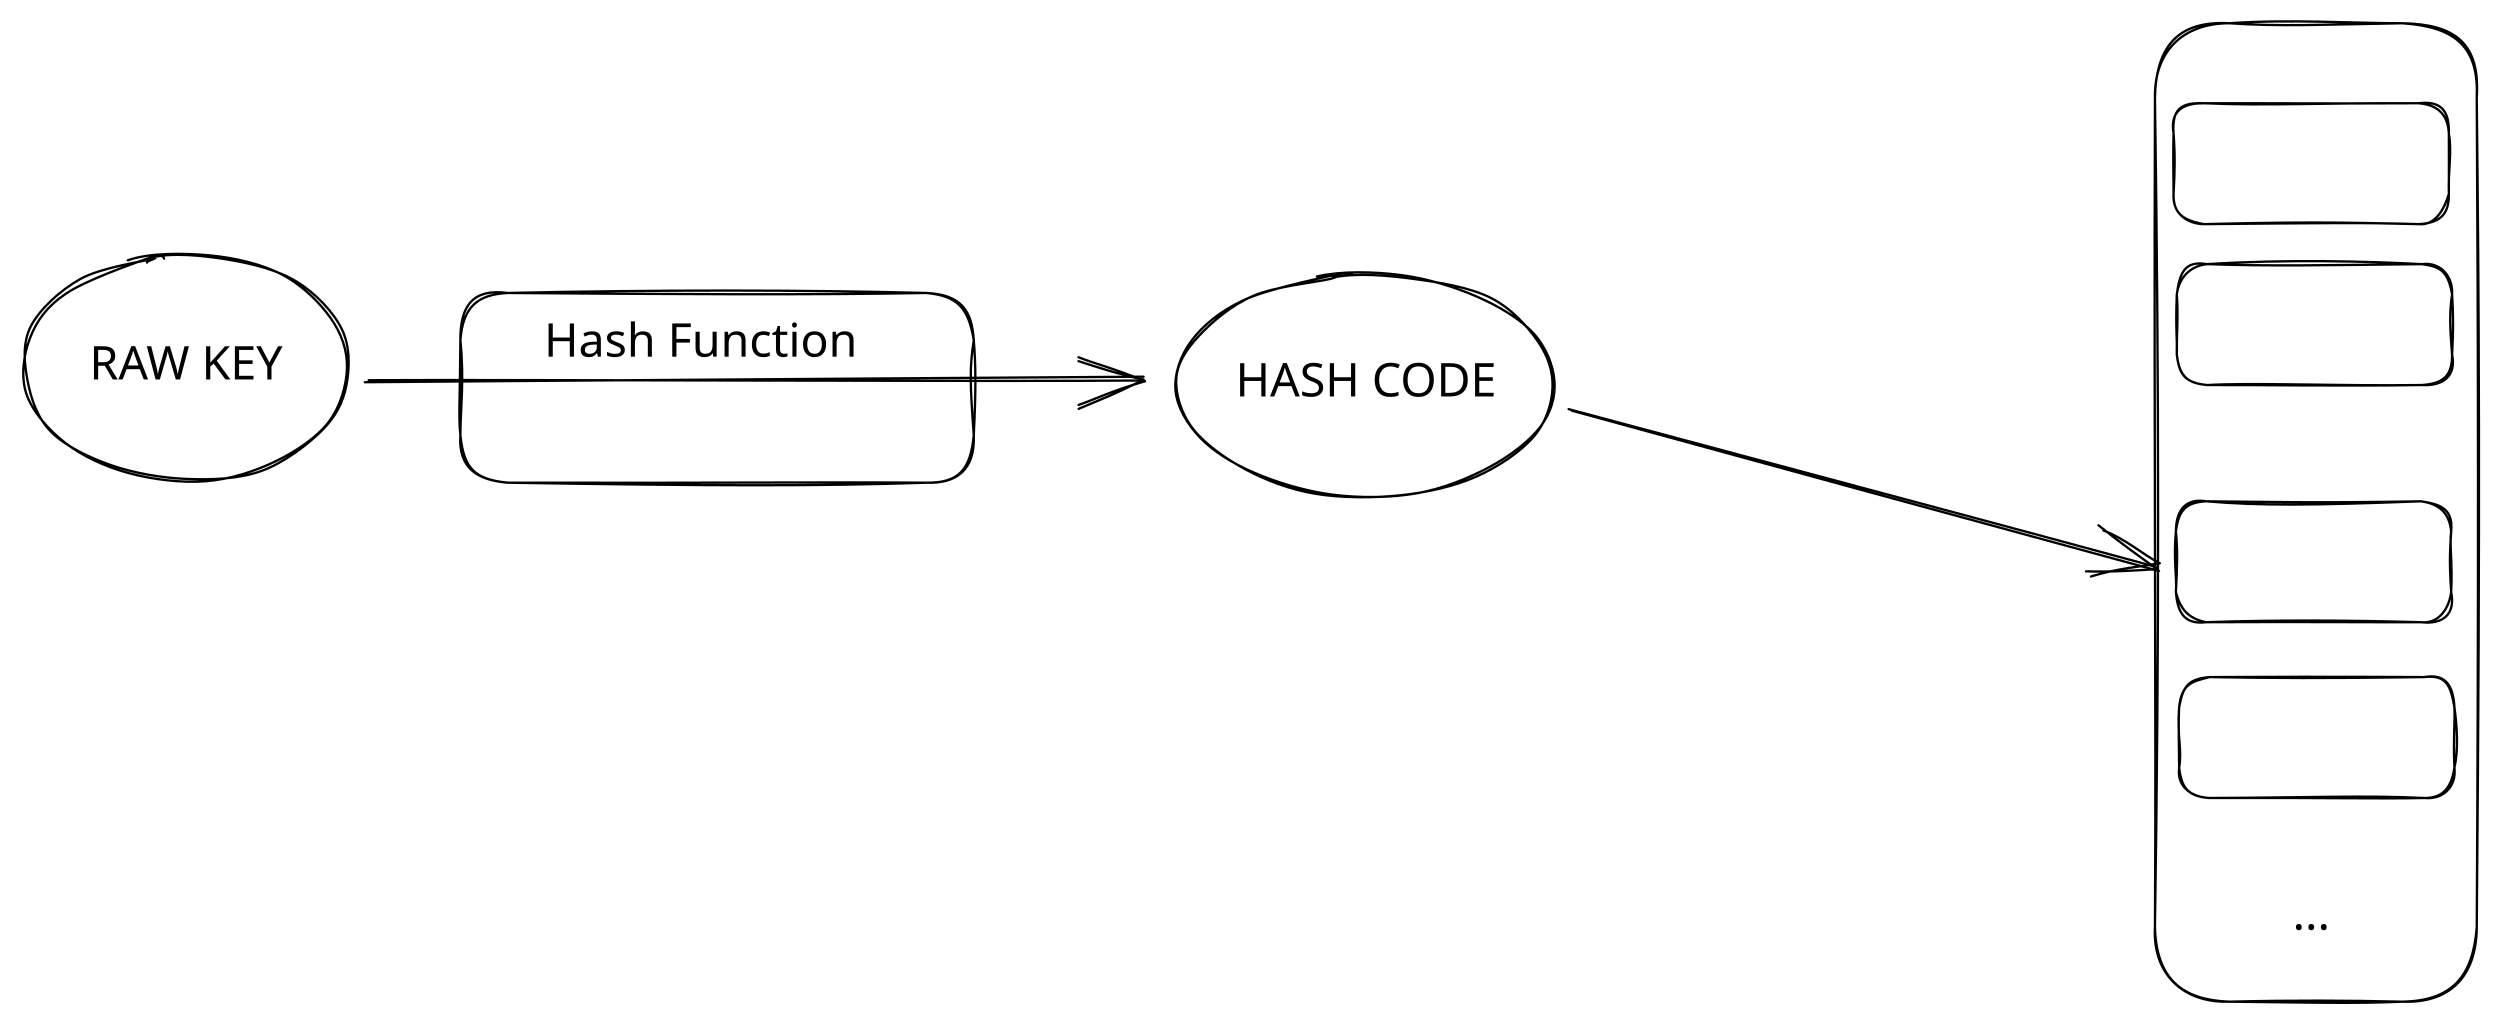
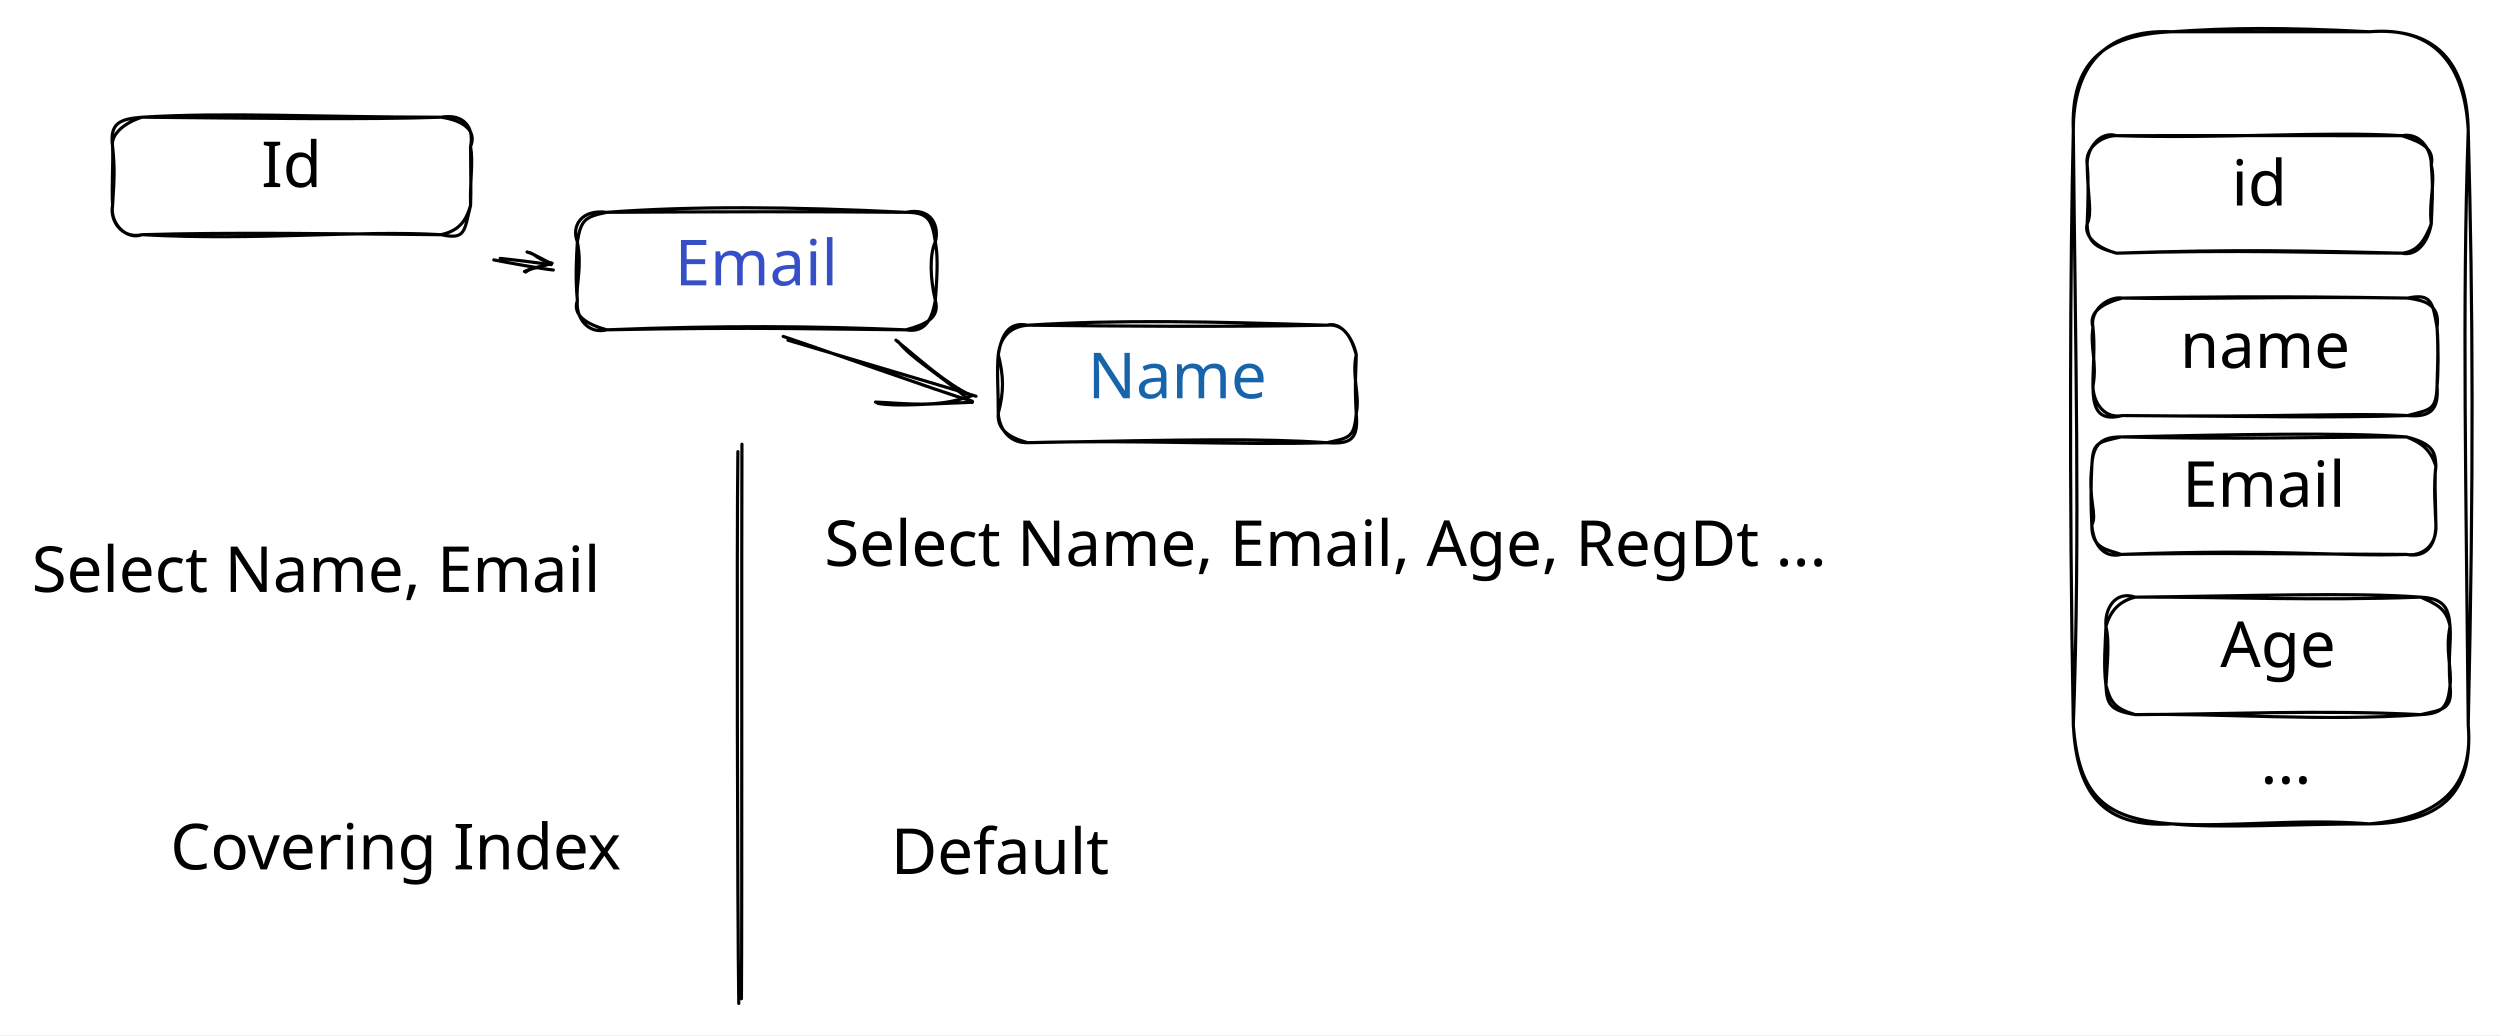
- <svg xmlns="http://www.w3.org/2000/svg" version="1.1" viewBox="0 0 1075.2 440.8" width="1075.2" height="440.8">
+ <svg xmlns="http://www.w3.org/2000/svg" version="1.1" viewBox="0 0 787.273 325.983" width="787.273" height="325.983">
  
-   eyJ2ZXJzaW9uIjoiMSIsImVuY29kaW5nIjoiYnN0cmluZyIsImNvbXByZXNzZWQiOnRydWUsImVuY29kZWQiOiJ4nNVaWXeiSFx1MDAxNH7Pr/A4r1x1MDAxZKb2Zd7SRmOWzqI56WVOnzlEUIlcYlx1MDAwNDBLz+n/Plx1MDAxN5JcdTAwMTZQoTXGjDEnLlBU3br1fbe+e+HfnVqtXHUwMDFlP1x1MDAwNnb9r1rdfuiZrmOF5n39Q3L8zlx1MDAwZSPH9+BcdTAwMTRJf0f+JOylLYdxXHUwMDFjRH/9+adcdTAwMTlcdTAwMDTGwImvfX9k9Pzx02W2a49tL46g4d/wu1b7N33PXHUwMDBm5LpOXHUwMDEw2Wnz9EQ2XHUwMDEyJnT26KnvpaNKJjWSMtfAifZhsNi24GzfdCM7O5NcdTAwMWOq872Ho2+TM6s13HfOvnx0XHUwMDFmXHUwMDFl+p+CbNS+47rd+NF9mpLZXHUwMDFiTsKcTVFcdTAwMWP6I/uzY8XDxK6Z49PrXCJcdTAwMWZcXJZdXHUwMDE1+pPB0LOjqHCNXHUwMDFmmD0nfkyOITQ9anqDtI/syFx1MDAwM/yiXHUwMDEyXHUwMDFiWGutsFCacZr1klxcTyQ1XHUwMDA0gpfAiHLMxYxdXHLf9cPErj9Q+sosuzZ7o1x1MDAwMZjnWdM2cWh6UWCGsFpZu/tfM2aZXUPbXHUwMDE5XGZjOKhVNp6d+lx1MDAxZHMmpNYsMzNcdTAwMTkkOLTS9f+ed4xnPTvmXHUwMDE3IDJIkOcjPzNzk/bNWSjl4VSAVGw/ZHPIQWCgbs/45UGXXHUwMDA256LTtTp7dtQ5rU/b/fywuNuni9t715/su1x1MDAxYn16XHUwMDExjmIx6bRah22zOMqv8c0w9O9z/T5/y+Y/XHQs81x0qVx1MDAxOPwlKMVcdTAwMDRJnC2f63gjOOlNXFw3O+b3Rlx1MDAxObh3clx1MDAwNs9RqjD/PJ9cdTAwMTAv41x1MDAxM5fwpyjmS/NpsTO3nU9aVPCJXCL9RnzSXHUwMDBi6ETELJ1cYsJYIS6RXFyBT1x1MDAwNdDMXHUwMDExp1x1MDAxYYNU8lx1MDAxNTCYrbXvxV3nR8pdVDjaMseO+1hYrlx1MDAxNJzgn87e59px82veh5FccoMmvWBVaL7nOoNcdTAwMDS/9Vx1MDAxZUzDXHUwMDBlXHUwMDBi0I5cdTAwMWTYp6ZccsaOZbk5nPXAXHUwMDA2XHUwMDEz+lxmXHUwMDBml9lcdTAwMDP80Fx1MDAxOTie6V7OmFhJtieyL9y9VFx1MDAxOdsoXHUwMDE2TFx1MDAwMuP00myrjj5byjaOtYGJ4Fhiriljqsg2olxmRqmCXYxpTiXbXHUwMDE42yglhlx1MDAxNIpyQlx1MDAxNFx1MDAxMyq3Llx1MDAxOflcZoI0J4xgKrDglPBZMjJNOFwiTOhcdTAwMTW4+KK9rYqiioqc9StQNIrNMP7oeJbjXHKKhj0rtGVcYpLM2VxmoJ0yKFx1MDAxOIM0YlhcdEo0y7Xo+71JMlx1MDAwZpQuPUVKgEulVkzOTd32rN+bdOByq1x1MDAxMZ5cXPa7p/1wqM3DXHUwMDFi+/PevEmYXHUwMDFiTFwiRlx1MDAxONawirBSeKFNYHPyXHUwMDA37Vx1MDAxMOxcdTAwMDBcbs2vh2tGccNcdTAwMWaPnVx1MDAxOFxcf+47Xjzr4tSXe1x07Ye2ac2ehUnlz83GhyDpsahhsm+1jEDpj+n371x1MDAxZlx1MDAxNrYuXHUwMDA1dvLancd01t9O/rMstIV2L35i9oLwJkq1hKBIUlx1MDAwMmYtXHUwMDFk3WI+cJs4PFx1MDAxMVx1MDAxN8o6I65ofzlcbq+3PrpxXHJcdTAwMGVGXGJcdTAwMTNcdTAwMTBvXGK2z6I218igoDQ0VVowxTZcdTAwMTfdYHhDJppGSk20ULk9fFx1MDAxYd5cdTAwMTQuXG6bzNbn6Fx1MDAwNtmUoFxmXHUwMDA00FrRja5cdTAwMTXdkFx1MDAwMiSvXHUwMDEy3V4mgktxm3CEK4lWXHUwMDAwru88Xlx1MDAxZbSHg6ZcdTAwMTVcdTAwMWbxu1x1MDAxZrL52N8lW1x1MDAwZlxczSuBq1xylZyFbFx1MDAwMPH8fvfqSSVdgNT5jVx1MDAxN4OhSkBIf1x1MDAxM1x1MDAxNYw001KuXHUwMDAwwvVUcNuMhrXWxOvFXHQ6V9HCrt2PK5Rw7Fx1MDAwN2UyuDCZWc1bNKiSYZWVXHUwMDFiXFzGMoGZXHUwMDA0XHUwMDFmK7w0yapcdTAwMTXAlpJMXHSZZppcdTAwMWOD+s3H5JRjirzR5oBcdTAwMDWd55hewDHEQaBDXHUwMDA2uGl1O71mpcpccj5u6G544Vx1MDAxY1iNaFx1MDAxY6qb03Yk1Fx1MDAxYlRuKvtcdTAwMWR+XHUwMDFjj/WwXHUwMDFiNi6P2/vySp9cXN9cXJ2/WkUokfqrxKFcdTAwMTdthlxcl9JUXHUwMDAzekG6L5+iLl6jbacpyDRRRlNI01xy9TY0zVx1MDAxNf8qXG5CSYFcdTAwMGX+5Soq7eX1oFVcdTAwMTG45k64123XXHUwMDFhZ/vNN61cYv1mb5nbXHUwMDFkp0ZW0q2iJoTKXGJcdTAwMDfKnGqQWyvc0qhcdTAwMGVAW8o4mCfsjEJhwVx1MDAwNMGESVHkXHUwMDFjg7xJYlx1MDAwNvAjiEBcdTAwMTTaXFzexLEhmcJKQ5pcZlx1MDAwM+p5XHUwMDA2XG5lcIGhIVx1MDAwNiYoztksIVx0cFx1MDAwNOHVXG60764otGRcdTAwMDVcdTAwMDZ8XHUwMDA1+VNS0KOcJ2+5XHUwMDE2v1xuMLvIIFx1MDAwMlx1MDAxMa2QQlx1MDAxMlx1MDAxMmhY5vmccamyUKfT809G596XzsWodXvBP6HbM3ORUShJKjlcdTAwMDZ1w1x0XHUwMDE4t9gojphgiFDElZaczdv0nqpCpcBOXnOQznrbyX++qCaEaWl4I1KqXHUwMDA0XHUwMDFiy+uJTkDto96x/21/0rx5aP1oYLt5t/XRjahilVx1MDAxYktmsCRQacx5UureoIigKlx1MDAxZIowhlx1MDAxOVx1MDAxMmRBds2ea0XwiVx1MDAwNUQuPicxJNJcbi7G6yVcdTAwMDLrXHUwMDE1gjDHjGf+X1P7ViOWlyaqIPlcYvhByaVcdTAwMTF7Ozz4x1xubOfw6lvnk7hGXHUwMDA3PXvobT9itTBcdTAwMTbXXHUwMDA201RcdTAwMTWptFx1MDAxY0QpXHUwMDE3XHUwMDFh3vQmRfBv8Vx1MDAwYpEt0eOKSYZcdEZ6fkNGWlx1MDAxM4jgayaya+JcdTAwMTfs1+Rt8JtzwaygpJRxpOBjaVx1MDAwMJ9PPlx1MDAxZt09XHUwMDFlttsnml89XHUwMDFlt1q746uDd1x1MDAwMGBZgpunh2RUXG5vJFx1MDAwNdE0uem/1Vx1MDAwMIYtXHUwMDE0Kdiec1x1MDAxN/9cdTAwMWZcdTAwMDAmWr9a8aFcdTAwMWHAqrxcdTAwMWUvQalQXHUwMDEwXHUwMDBlK2iGSlW4vVx1MDAwMFx1MDAxNkauzEBn7pMr9J5cdTAwMDBcZjlcdTAwMWRcdTAwMDH5L+jGXHUwMDAxPL3mzWtz4J6VnpRZJ76XPlx1MDAwMlx0JCWa61x1MDAxNVx1MDAxZdn6KoODo3HP2z90hr3wdNKIm9fDd8BcdTAwMGWVXHUwMDE2y8HxUmk0o09cdTAwMTjn6a1NTCUlXHUwMDFhI7zBhyBfgVx1MDAxZCCwXHUwMDE0p5qvVzBYN7pDls5eXHUwMDBivmWlZVouTLRcdTAwMDDUKo2XV9aX/etg0L3/MjqX/0S7XHUwMDBmt6J/y/jWI5eyintAnImSu7CvjttFzzvN31x1MDAwMuJCclwigGIrQPPlxWWmaS7H3HRx2TCMbbi5mpjxRKad51xypm5cdTAwMDZBN1x1MDAwNt9MeVx1MDAwZV53rOdcdGad1e9cdTAwMWP7/uP8wv/RT19JrylBXHUwMDEzKthp0Pi58/M/+/+wOyJ9
+   eyJ2ZXJzaW9uIjoiMSIsImVuY29kaW5nIjoiYnN0cmluZyIsImNvbXByZXNzZWQiOnRydWUsImVuY29kZWQiOiJ4nN1cXGl32shcdTAwMTL9nl/B8XyNNb1Ub/lmY+NHYrxPXHUwMDEy+505Plx1MDAwMmRQXGZcdTAwMTJcdTAwMTbCXHUwMDE4z8l/f9XCQWIzi1xyT1x1MDAxM3JiQEur1H1v3aruXHUwMDEy/3woXHUwMDE0duJBx9v5VNjxnmpuy69Hbn/no93+6EVdP1xmcFx1MDAxN0u+d8NeVEuObMZxp/vpzz/dTsdp+HE1XGbvnVrYXHUwMDFlnua1vLZcdTAwMTfEXTzwv/i9UPgn+Zu5UMtcdTAwMGa85Nhka3pcdTAwMTlcbmxy60lcdTAwMTgkl+QgmNZMj/b73Vx1MDAwM7xQ7NVx553b6nrpXHUwMDFlu2nn4Vx1MDAwMuC7S01Y9J/0aaX3rVwi90/Si975rdZlPGhccm/HrTV7Ucakblx1MDAxY4X33je/XHUwMDFlN61ZXHUwMDEz20fndUPsrvSsKOw1moHX7Y6dXHUwMDEzdtyaXHUwMDFmXHUwMDBm7DZCRlvdoJG0kW55wm+Calx1MDAwN1x1MDAxNFNUMS2okDDaa89nXHUwMDEyXHUwMDFjkKC1xpa0XHUwMDEyQk5cdTAwMThWXGZbYWRccvuDJK/UtKpbu2+gfUF9dExcdTAwMWO5QbfjRjhU6XH9l1tOzWp6fqNcdTAwMTlb61x1MDAxNThUcC6VoMBcdTAwMDVcdTAwMGVGenUvXHUwMDE5XHUwMDA2RjlcdTAwMWGtKTOjPfaanXI9wcLf2Y5cbuovXHUwMDFk9Vx1MDAwYlx1MDAxYyk82MuWn6n19vjDXGas0qZ6nbo7XHUwMDA0XHUwMDAxlZpcYsKBXHUwMDAwU2K0XHUwMDFmoXaPO4Neq5VuXHUwMDBia/czcNON3Sje94O6XHUwMDFmNCZP8YL6nD0tt1x1MDAxYlx1MDAxN8N224/RjLPQXHUwMDBm4skjknb3oijsNz23PqPlufs6trmUR/aVfiqkg5R8XHUwMDE5ff774+Kjp1x1MDAwNzM9/UP2/WVcdTAwMTCmKFx1MDAxY3m1eIjhXHUwMDE5POYgJ7f+4jFQwoRcdTAwMTKQXHUwMDAybFx1MDAxMZF7g1x1MDAwYnNNdFxcOlx1MDAxNyVxc3Zw8blxqvNOZMO1Q4w0XHUwMDAy6aCFVnyMyJSDQ6jiWlx1MDAxOImEXHUwMDE2k3a9XHUwMDFmjylcdTAwMDOHSy5cdTAwMTSlUlx1MDAxYcOomiY2XHUwMDAz44DAf0Ak2sRUxq1cZolccqCkUYynd7FcdTAwMGWv+dt4jVx1MDAwMsBSXHUwMDAzXHUwMDE283p9+FwiOebBl1xuXHUwMDAzxlxiytnS+HXr3cPbbun5yrjm+Dgq3z5X/+rlXHUwMDFlv8BQaohcdTAwMDDGXHUwMDAwuNRiXHUwMDFjv1I6XG5A4rBIbYCazVx0XHUwMDExJTpcdTAwMDGwloB+XHUwMDAztUVMXHUwMDAzmKtJwFIwlGqpNlx1MDAwZdjROenZXHUwMDE5lMXeU3pLXHUwMDE5SJRuinc/qu6hT1x1MDAxYTdP/aBcdTAwMTdcdTAwMTjOr3dGx/385YG3xYYxO8fiMT2PXGLAJJPYw3JpXHUwMDFlzL7pvPNAK1x1MDAwN5HHOfpHxYRh4zxQdGs80NO4z3DhXHUwMDA191x1MDAxMmFcdTAwMGZMU7FcdTAwMDLux0CzUY+cjnVcdTAwMTjEl/5zXHUwMDEy7JGxrSW37bdcdTAwMDZjw5WA81OCokzvdb0kibBjMHbkXstvWOju1PBcdTAwMGW8aFxm1bGP+c3ogLZfr2f9f1xyL+9im1F5XHUwMDE5t1x1MDAxZEZ+w1x1MDAwZtzWVWrd+oLDMr0wKThcdTAwMWNcdTAwMDHGlFwiy2c+j7VakVx1MDAwNufl5+8np1x1MDAxZVx1MDAwYr9cdTAwMGbOL1x1MDAxYV7uiVx1MDAwNuAwpaVWxkiejVOSzIcqx2Y9VKP0KMNcdTAwMDXbXHUwMDFj0dZcdTAwMTJcdTAwMWNNXHLGWGhZPlx1MDAwNUddm2/sS8VcdTAwMWb86La/MnE3KFx1MDAwNoHIo+BcdTAwMTg1j1xiXHUwMDEyXGJRNJvzLuLB7JvOO1x1MDAwZpTN8Vx0IPBcYobrbDxxYIxti1x1MDAwN7Cc4Fx1MDAxMMmExPzgN1x1MDAxNJzAbXtblZxcdTAwMDWOe1JyXHUwMDEy+94gOnK+6Fx1MDAxMJCaXHUwMDBiQ5bP0s1T//Ek7OiHv24+f/1cXL5i375VnnNPNuCOsbmCtjGcmlx1MDAxNFx1MDAxZElcdTAwMWRJNDNcbv+jLkHeslx1MDAxYyVcdTAwMDQhXHUwMDFjvUA+RWf/6jF+2Fx1MDAxZFRuqoetSqNcdI+y0jvNoegwMXfWmVxuJlx1MDAxMFx1MDAxZSCXJ8Lsu847XHUwMDExXHUwMDE0c4SRdpZIKSMnVVx1MDAwN9P9LVx1MDAxMSEzXHUwMDE19orqUIMyyY1mv2Oec9h2/dZWdWeB757UnaGB61x1MDAwYlx1MDAwZqd0Lt9cZqcgXGbXy2c70e1tX8bfr1x1MDAwZqK9h9vDXHUwMDFi0n2sPuR/Wlx1MDAwMay/x0SHcGUoh/FpXHUwMDA1TpmDcZWmmPxcdTAwMTmpIZPO50N4UC9cdFx1MDAwNlx1MDAwN1x1MDAwNN620LMx5fnaavQ+V4/LXik4lpe96LldYn5cdTAwMWWVx4h5TFx1MDAwMMVcdTAwMDVcdTAwMTC2woLn7JvOO1x1MDAxMTQ4QlBgXHUwMDE4bTLCMknHkFxialtE4HJcdTAwMWH4M4SHS1xmuDA4/lx1MDAxZPOdvcZ2051cdTAwMDWee1J2rHlrscyYeSTTikhcdTAwMDGYZS9Nsl3duWFhZXe39PU6roby7OC0Xc07yTjXjmbIXHUwMDFlTHSUYsqMk0xcdTAwMTNHXHUwMDE5gtDWXHUwMDE0tSizZvLuYlx1MDAwM7BcdTAwMTTJNI6JopyuMpn2XHUwMDA2klx1MDAxOW62R7JiiFx1MDAxOPSDRqFcdTAwMWPUvaeV+Nby7uJX2Fx1MDAxNoedeVRcdTAwMWK7m0leTVi0XHUwMDE2xfT8iFx1MDAwZVNrQlxyWWWhiJaPjortk86PveNiJ2g+x/WDbt45JqRwXHUwMDE051xmdZsxyObkQ44xh21noUjPKN2Z5phgXFxcdTAwMDEhZktcdFx1MDAxNPaM3lx1MDAxYcVcdTAwMGW8O7fXivPArV+mvEqq12tcdTAwMTHo3FpcdTAwMDSlJUbuJlMktnhcdPY/X4p90lxu93qleyqqzW/RUSPvzOKMJEuwUmDSr/lkKY0kjmFcdTAwMTKExpxEMio3mCthWobqyVxmXHUwMDE4hkK6VKYkXHUwMDAx8ztcdTAwMWOmnCZKZ5VcdTAwMDfT7LL94vNcdTAwMWTvRPXTm3rpXHUwMDA3zyRKXHUwMDFmZzc7PPlcdTAwMDBcdTAwMWX3ry7Ouuf3MX+4bIfhxdlJf/wqv67v2lxut9VcdTAwMTIwXCKMSYGwoVx1MDAwNFxm5uZfjIBEXHUwMDFmaVZYb5rdmXlnXHUwMDE36lx1MDAxNiEo0Vx1MDAxY7hQalwiXHUwMDAxQzpti11sudhQSCCaKrWdXHUwMDA0bFVcdTAwMTC+TbjK261wWKBcdTAwMDaTWlZeUOEw5PhcZpKxV1x1MDAxNnWN0ELBXG5cdNjrTienJFx1MDAwM6CORZPkiqJ8ZHzKYOhqXHUwMDFjJSVoY7RcdTAwMDJJN7jMpFx1MDAxY80xUtWoX4ZlyrRTXHUwMDA1c1x1MDAwMFx1MDAxOEZcdTAwMTVUS86kYTClaGBjXFwjVyoxevdcdTAwMWFvXHUwMDAxKlN+vn6Nd8awl6dcdTAwMTaWoUbC5FrPWklcdTAwMWP0jXZcdTAwMTKB2plcXMkzo2d7xu0k+HAwalBcXFxiI1x1MDAxNOGUiambXHUwMDFmKy+fZ1x1MDAxNLlcdTAwMWFcdTAwMWObvrnv791XusdfL58q7LYyy6hd4nDNtUI3qdFhinRcdTAwMTBHNmmH2mlfJrixK/hTXHUwMDA2vXNV+6RzeNfC9nmotq9pPKetfci+r7eETudOLVFpw0RMe5ePzl9cdTAwMWbfvLo2qZL4QWGSR1xmT1x1MDAxYklON2RrZVtrXHUwMDA055RcbtBarbaMuMXo/KB4M+jIcsU/PzqP979f17tcdTAwMWSptlx1MDAxMJ2/2i59+NG/PXj+67j1pXwrbrrF66svwbtF/daxp1x1MDAxONpUlZmc+3iK1Da4XFzl8ZTZg5R31lx1MDAxYfSZ9pFcdTAwMGW74KqnyvuNXFyWtlxcwl1NrU/bJdf7be6B7lx1MDAxZLYzI7wqXGLfXHUwMDE29W9/vX+B0Lz3ej9cdTAwMDZcdTAwMTnz6GY4XHUwMDA3XHUwMDE07Vx1MDAxNejG1MXzRVlcdTAwMWTER097uz9cdTAwMWW/lFx1MDAxZVx1MDAwN89R3umGWeQrq5yMScdcdTAwMDYpRiH8XHUwMDAww7VcXImkXHUwMDAx0NSGuDnVyMu+rPjRSfXs5rhSXHRN3zu8KOZDyyhcdTAwMTFilVnv9bTMzH9WTSVPcKlcdTAwMTWKaWb3Zs7ZJZlxXGa19ZtEsOniNc6WZFx1MDAxN1xuIbjVN2hcdTAwMTmb5tNcZi1DXHUwMDA3IDQnK01cdK+vZYzwXGZ1N61lJ9sumV4gXHUwMDA3k1J2srBkev4slp47V0y5loRzppfP9V73PDklmuCYTjOjNWA+XHKCmFx0olFcdTAwMDdcdTAwMTRcdTAwMDaUhHDEeKbK4N2LRFFNOSqSsk/kUSVn6Fx1MDAxOFVcdTAwMGXjxqBTwGBcdTAwMWU0TP1WXHUwMDAx5Vx1MDAxNMNfIHRcdTAwMDVcdTAwMTb+66axlp4xXCI2PJGUcy2YZtivOnPQcMaIO8KQ5KlawThwteYk1uuELYxNYknOmF2T4DSJQeiUTdLahJlcblx1MDAwN1x1MDAwNMG/fVx1MDAxYWsuqu1rXG7PaWtcdTAwMWay7yvXRs1ccs0pZ7bSjcHyTu36NOh0jjRpmtj/enp1eOuJ89w/cMWMcDBcdTAwMTbGXGJXgpbZ+CBxasa6PFx0TGN3XHUwMDEw4Fx1MDAxYlxcXdazfpphKnwwwihMhcV21r8oJ3p70cMloqtcdTAwMTZcdTAwMTesSH8srJ5cdTAwMTZvqIZjhlXrReowN1JcdTAwMDdcdTAwMDBuJKxQI3U+OGnUe4jAfmkvfr7d11x1MDAxN+1iK+9UM8bOXHUwMDE1XHUwMDBiI1B3iaRcdTAwMTOzTlxc8KRcdTAwMGWRSE6oQFx1MDAxN7hJri1cdTAwMTWpa1RcdTAwMWRAlf5cdTAwMWSfMnFcdTAwMWMnXHUwMDBm5LJmrMemzLr85KRcdTAwMTJT1JZcdTAwMWSu8MR8fLZbqn5cdTAwMWXww2qTdo+aUePsaC/vbMI4wEHZMsgqwjB1nVhU1lx1MDAwMiNcdTAwMDYlXGanyj6qscHfXG7jMGMheWZZr+FKZ3/UbJN04lxu++X/KF1cdTAwMWZcdTAwMGJ7XHL8fOE1XHUwMDBl4lx1MDAwMsK8kFx1MDAwN7otY+aQjlx1MDAxZl7i1Fx1MDAxZLfTuYyxb0cxPY6aX3/poPRiO4++19+fRs5cdTAwMWZ3ycu2mlDckslLkqmfXHUwMDFmfv5cdTAwMGZkhuKZIn0=
  <defs>
    <style class="style-fonts">
      @font-face {
        font-family: "Virgil";
        src: url("https://unpkg.com/@excalidraw/excalidraw@0.14.2/dist/excalidraw-assets/Virgil.woff2");
      }
      @font-face {
        font-family: "Cascadia";
        src: url("https://unpkg.com/@excalidraw/excalidraw@0.14.2/dist/excalidraw-assets/Cascadia.woff2");
      }
    </style>
  </defs>
-   <rect x="0" y="0" width="1075.2" height="440.8" fill="#ffffff" />
-   <g stroke-linecap="round" transform="translate(10 109.2) rotate(0 70 49)">
-     <path d="M44.95 2.74 C54.26 -0.54, 68.81 -0.4, 79.83 0.6 C90.85 1.61, 102.34 4.27, 111.07 8.77 C119.8 13.28, 127.53 20.94, 132.22 27.63 C136.92 34.32, 139.37 41.47, 139.22 48.91 C139.07 56.36, 136.46 65.57, 131.34 72.29 C126.21 79.01, 117.28 84.97, 108.49 89.21 C99.7 93.46, 89.13 96.93, 78.6 97.77 C68.07 98.61, 55.38 97.01, 45.29 94.26 C35.19 91.51, 25.36 86.94, 18.04 81.25 C10.71 75.56, 3.83 67.67, 1.32 60.12 C-1.18 52.56, 0.17 43.1, 3.01 35.93 C5.85 28.76, 10.04 22.71, 18.38 17.08 C26.71 11.44, 46 4.63, 53.04 2.12 C60.07 -0.39, 60.31 1.38, 60.59 2.04 M54.74 1.62 C64.45 -0.72, 77.51 0.74, 87.99 2.45 C98.46 4.17, 109.4 6.91, 117.59 11.92 C125.78 16.94, 133.54 25.1, 137.11 32.56 C140.67 40.01, 140.41 49.39, 138.96 56.63 C137.51 63.86, 134.53 69.84, 128.42 75.97 C122.3 82.1, 111.97 89.95, 102.26 93.42 C92.55 96.89, 80.89 97.2, 70.13 96.77 C59.38 96.35, 47.41 94.22, 37.71 90.84 C28.01 87.46, 17.91 82.53, 11.94 76.49 C5.97 70.45, 3.31 62.18, 1.87 54.61 C0.43 47.03, -0.5 38.36, 3.29 31.05 C7.08 23.74, 15.98 15.55, 24.62 10.75 C33.26 5.96, 50.35 3.43, 55.12 2.26 C59.89 1.09, 52.98 2.96, 53.22 3.74" stroke="#000000" stroke-width="1" fill="none" />
-   </g>
-   <g transform="translate(35 145.2) rotate(0 45 13)">
-     <text x="45" y="18" font-family="Virgil, Segoe UI Emoji" font-size="20px" fill="#000000" text-anchor="middle" style="white-space: pre;" direction="ltr">RAW KEY</text>
-   </g>
+   <rect x="0" y="0" width="787.273" height="325.983" fill="#ffffff" />
  <g stroke-linecap="round">
-     <g transform="translate(157.9265 164.0338) rotate(0 166.3842 -1.104762)">
-       <path d="M-1.03 0.35 C54.65 -0.15, 278.14 -1.66, 333.9 -2.03 M0.64 -0.51 C56.27 -0.87, 278.13 0.19, 333.55 -0.39" stroke="#000000" stroke-width="1" fill="none" />
-     </g>
-     <g transform="translate(157.9265 164.0338) rotate(0 166.3842 -1.104762)">
-       <path d="M305.96 11.81 C313.71 8.46, 322.09 5.38, 333.83 -0.77 M305.95 10.12 C312.85 7.77, 320.05 4.08, 334.5 -0.06" stroke="#000000" stroke-width="1" fill="none" />
-     </g>
-     <g transform="translate(157.9265 164.0338) rotate(0 166.3842 -1.104762)">
-       <path d="M305.92 -8.71 C313.85 -6.16, 322.23 -3.33, 333.83 -0.77 M305.91 -10.4 C312.96 -7.55, 320.17 -6.04, 334.5 -0.06" stroke="#000000" stroke-width="1" fill="none" />
+     <g transform="translate(233.2849 140.4475) rotate(0 0 87.07668)">
+       <path d="M0.36 -0.55 C0.21 28.29, 0.41 145.03, 0.2 174.05 M-0.92 1.78 C-1.3 31.33, -1.06 146.73, -0.64 175.54" stroke="#000000" stroke-width="1" fill="none" />
    </g>
  </g>
  <mask />
-   <g stroke-linecap="round" transform="translate(198 126) rotate(0 110.4 40.8)">
-     <path d="M20.4 0 M20.4 0 C87.8 0.52, 152.44 0.93, 200.4 0 M20.4 0 C85.47 -1.43, 148.93 -1.33, 200.4 0 M200.4 0 C215.33 0.7, 220.03 7.48, 220.8 20.4 M200.4 0 C213.83 1.26, 218.55 6.43, 220.8 20.4 M220.8 20.4 C218.93 31.77, 219.22 39.7, 220.8 61.2 M220.8 20.4 C221.69 31.01, 221.77 41.5, 220.8 61.2 M220.8 61.2 C221.46 76.52, 212.9 82.09, 200.4 81.6 M220.8 61.2 C219.38 76.09, 214.36 81.77, 200.4 81.6 M200.4 81.6 C158.02 81.25, 119.27 81.77, 20.4 81.6 M200.4 81.6 C154.26 83.13, 108.62 83.01, 20.4 81.6 M20.4 81.6 C5.76 80.17, 1.49 75.14, 0 61.2 M20.4 81.6 C7.02 80.53, -0.95 75.12, 0 61.2 M0 61.2 C0.02 50.01, 1.77 37.58, 0 20.4 M0 61.2 C-0.89 53.01, -0.15 45.19, 0 20.4 M0 20.4 C1.08 5.7, 7.62 0.67, 20.4 0 M0 20.4 C-0.15 4.79, 5.9 -1.92, 20.4 0" stroke="#000000" stroke-width="1" fill="none" />
+   <g stroke-linecap="round" transform="translate(652.9091 10) rotate(0 62.18179 124.7273)">
+     <path d="M31.09 0 M31.09 0 C48.87 -1.25, 65.51 -1.46, 93.27 0 M31.09 0 C43.74 -0.05, 56.94 0.07, 93.27 0 M93.27 0 C114.42 -1.84, 123.37 11.36, 124.36 31.09 M93.27 0 C113.64 -1.51, 123.96 9.13, 124.36 31.09 M124.36 31.09 C122.44 86.41, 123.7 144.48, 124.36 218.36 M124.36 31.09 C125.86 86.14, 126.1 139.87, 124.36 218.36 M124.36 218.36 C126.3 240.34, 112.44 247.73, 93.27 249.45 M124.36 218.36 C126.11 240.94, 114.51 249.15, 93.27 249.45 M93.27 249.45 C70.88 247.65, 50.2 250.55, 31.09 249.45 M93.27 249.45 C69.73 249.45, 46.24 250.95, 31.09 249.45 M31.09 249.45 C8.75 250.77, 1.1 239.19, 0 218.36 M31.09 249.45 C10.16 247.89, 1.7 241.01, 0 218.36 M0 218.36 C2.21 157.45, 0.6 99.63, 0 31.09 M0 218.36 C-1.37 144.17, -0.95 70.99, 0 31.09 M0 31.09 C-0.87 9.94, 9.13 0.92, 31.09 0 M0 31.09 C-0.05 11.87, 9.06 -0.98, 31.09 0" stroke="#000000" stroke-width="1" fill="none" />
  </g>
-   <g transform="translate(234 135.4) rotate(0 67.5 12.5)">
-     <text x="0" y="18" font-family="Virgil, Segoe UI Emoji" font-size="20px" fill="#000000" text-anchor="start" style="white-space: pre;" direction="ltr">Hash Function</text>
+   <g stroke-linecap="round" transform="translate(657.2727 42.72726) rotate(0 54.18179 18.5)">
+     <path d="M9.25 0 M9.25 0 C42.77 1.03, 74.93 -1.48, 99.11 0 M9.25 0 C37.4 -0.08, 64.59 0.02, 99.11 0 M99.11 0 C105.27 -1.11, 108.46 4.98, 108.36 9.25 M99.11 0 C103.42 1.51, 109.63 3.2, 108.36 9.25 M108.36 9.25 C109.78 15.03, 107.5 20.54, 108.36 27.75 M108.36 9.25 C109.07 17.02, 108.51 23.06, 108.36 27.75 M108.36 27.75 C106.47 32.66, 104.23 36.53, 99.11 37 M108.36 27.75 C107.36 33.43, 103.86 38.06, 99.11 37 M99.11 37 C71.5 36.28, 46.04 35.68, 9.25 37 M99.11 37 C72.65 36.92, 48.11 35.86, 9.25 37 M9.25 37 C4.11 35.69, -1.21 32.18, 0 27.75 M9.25 37 C4.53 35.55, -0.04 34.65, 0 27.75 M0 27.75 C1.7 24.28, 0.13 19.1, 0 9.25 M0 27.75 C0.29 21.22, 0.48 13.77, 0 9.25 M0 9.25 C-0.26 4.49, 3.85 -1.69, 9.25 0 M0 9.25 C-0.85 3.46, 5.06 -0.09, 9.25 0" stroke="#000000" stroke-width="1" fill="none" />
  </g>
-   <g stroke-linecap="round" transform="translate(506 118) rotate(0 81.5 47.5)">
-     <path d="M60.36 0.9 C70.97 -1.53, 84.78 -1.2, 96.27 0.26 C107.76 1.71, 119.76 5.45, 129.3 9.62 C138.83 13.8, 147.93 19.27, 153.48 25.31 C159.02 31.35, 162.03 39.16, 162.54 45.86 C163.05 52.55, 161.16 59.34, 156.53 65.48 C151.91 71.63, 143.65 77.96, 134.8 82.74 C125.95 87.51, 114.73 92.14, 103.45 94.14 C92.16 96.15, 78.79 96.22, 67.11 94.74 C55.44 93.27, 42.9 89.39, 33.4 85.3 C23.9 81.21, 15.75 76.09, 10.11 70.21 C4.48 64.32, 0.2 56.94, -0.42 50 C-1.04 43.05, 1.55 35.02, 6.4 28.55 C11.25 22.08, 18.69 15.83, 28.7 11.16 C38.71 6.5, 58.61 2.37, 66.46 0.57 C74.31 -1.23, 75.55 -0.41, 75.82 0.39 M67.63 1.25 C78.1 -0.71, 90.45 0.46, 101.68 1.92 C112.92 3.39, 126.08 5.55, 135.04 10.05 C144.01 14.55, 151.03 22.46, 155.47 28.93 C159.91 35.4, 162.02 42.06, 161.69 48.9 C161.36 55.74, 158.98 63.59, 153.48 69.96 C147.98 76.32, 138.25 82.91, 128.7 87.08 C119.16 91.26, 107.73 93.8, 96.24 95.02 C84.74 96.23, 70.84 96.22, 59.76 94.37 C48.69 92.52, 38.59 88.64, 29.78 83.94 C20.97 79.24, 11.88 72.71, 6.9 66.18 C1.93 59.65, -0.54 51.39, -0.09 44.77 C0.36 38.15, 4.12 32.39, 9.63 26.47 C15.13 20.55, 23.56 13.33, 32.95 9.25 C42.34 5.17, 60.26 3.37, 65.97 2 C71.68 0.64, 66.77 0.3, 67.22 1.06" stroke="#000000" stroke-width="1" fill="none" />
+   <g transform="translate(702.4545 47.72726) rotate(0 9 12.5)">
+     <text x="9" y="17" font-family="Virgil, Segoe UI Emoji" font-size="20px" fill="#000000" text-anchor="middle" style="white-space: pre;" direction="ltr">id</text>
  </g>
-   <g transform="translate(529.5 152.5) rotate(0 58 13)">
-     <text x="58" y="18" font-family="Virgil, Segoe UI Emoji" font-size="20px" fill="#000000" text-anchor="middle" style="white-space: pre;" direction="ltr">HASH CODE</text>
+   <g stroke-linecap="round" transform="translate(659.0909 93.86363) rotate(0 54.18179 18.5)">
+     <path d="M9.25 0 M9.25 0 C33.22 0.51, 56.65 -0.58, 99.11 0 M9.25 0 C31.98 -0.33, 55.42 -0.69, 99.11 0 M99.11 0 C103.9 0.72, 109.45 1.68, 108.36 9.25 M99.11 0 C106.46 -1.51, 106.97 1.08, 108.36 9.25 M108.36 9.25 C108.84 15.14, 108.73 24.21, 108.36 27.75 M108.36 9.25 C108.89 17.34, 108.38 24.07, 108.36 27.75 M108.36 27.75 C108.95 35.21, 106.28 37.59, 99.11 37 M108.36 27.75 C108.07 35.54, 106.16 35.05, 99.11 37 M99.11 37 C75.4 37.79, 51.71 37.24, 9.25 37 M99.11 37 C80.29 36.06, 61.18 37.58, 9.25 37 M9.25 37 C3.76 38.07, 0.13 33.22, 0 27.75 M9.25 37 C1.03 39.14, 0.08 33.99, 0 27.75 M0 27.75 C1.36 20.27, -0.96 15.53, 0 9.25 M0 27.75 C-0.04 21.6, 0.7 15.66, 0 9.25 M0 9.25 C-1.46 4.33, 3.09 1.66, 9.25 0 M0 9.25 C-1.06 3.73, 4.9 -0.67, 9.25 0" stroke="#000000" stroke-width="1" fill="none" />
+   </g>
+   <g transform="translate(689.2727 98.86363) rotate(0 24 12.5)">
+     <text x="24" y="17" font-family="Virgil, Segoe UI Emoji" font-size="20px" fill="#000000" text-anchor="middle" style="white-space: pre;" direction="ltr">name</text>
+   </g>
+   <g stroke-linecap="round" transform="translate(658.7271 137.5909) rotate(0 54.18179 18.5)">
+     <path d="M9.25 0 M9.25 0 C44.3 -0.7, 79.43 -1.55, 99.11 0 M9.25 0 C42.56 0.87, 75.87 -0.01, 99.11 0 M99.11 0 C103.85 1.9, 106.67 3.95, 108.36 9.25 M99.11 0 C107.58 2.18, 108.16 4.74, 108.36 9.25 M108.36 9.25 C107.55 15.81, 108.19 22.63, 108.36 27.75 M108.36 9.25 C107.89 12.17, 108.17 17.2, 108.36 27.75 M108.36 27.75 C108.77 34.74, 103.32 37.74, 99.11 37 M108.36 27.75 C108.34 34.24, 105.17 38.16, 99.11 37 M99.11 37 C77.8 37.77, 58.85 35.09, 9.25 37 M99.11 37 C66.23 36.88, 34.56 36.45, 9.25 37 M9.25 37 C4.76 38.14, 0.65 35.25, 0 27.75 M9.25 37 C5.23 35.47, -0.09 35.49, 0 27.75 M0 27.75 C1.8 24.26, -1.2 20.25, 0 9.25 M0 27.75 C-0.32 22.06, -0.32 15.32, 0 9.25 M0 9.25 C0.32 1.66, 1.59 1.77, 9.25 0 M0 9.25 C0.31 1.67, 3.73 0, 9.25 0" stroke="#000000" stroke-width="1" fill="none" />
+   </g>
+   <g transform="translate(687.4089 142.5909) rotate(0 25.5 12.5)">
+     <text x="25.5" y="17" font-family="Virgil, Segoe UI Emoji" font-size="20px" fill="#000000" text-anchor="middle" style="white-space: pre;" direction="ltr">Email</text>
+   </g>
+   <g stroke-linecap="round" transform="translate(663.1818 188.0454) rotate(0 54.18179 18.5)">
+     <path d="M9.25 0 M9.25 0 C37.52 -0.1, 66.06 1.22, 99.11 0 M9.25 0 C44.89 -0.36, 78.17 -1.58, 99.11 0 M99.11 0 C107.11 0.36, 107.97 4.25, 108.36 9.25 M99.11 0 C103.89 2.15, 107.27 3.45, 108.36 9.25 M108.36 9.25 C106.77 16.63, 109.02 23.01, 108.36 27.75 M108.36 9.25 C108.78 13.94, 107.69 18.44, 108.36 27.75 M108.36 27.75 C109.19 35.4, 106.21 35.37, 99.11 37 M108.36 27.75 C107.69 35.05, 105.6 36.67, 99.11 37 M99.11 37 C68.72 39.24, 35.51 36.47, 9.25 37 M99.11 37 C67.94 35.4, 36.43 36.92, 9.25 37 M9.25 37 C2.63 35.07, 1.44 32.97, 0 27.75 M9.25 37 C1.21 35.67, 0.3 33.73, 0 27.75 M0 27.75 C0.39 21.04, 1.18 13.9, 0 9.25 M0 27.75 C-0.86 21.29, -0.12 13.69, 0 9.25 M0 9.25 C1.41 4.23, 4.28 1.23, 9.25 0 M0 9.25 C-0.48 3.43, 3.04 -2.1, 9.25 0" stroke="#000000" stroke-width="1" fill="none" />
+   </g>
+   <g transform="translate(699.3636 193.0454) rotate(0 18 12.5)">
+     <text x="18" y="17" font-family="Virgil, Segoe UI Emoji" font-size="20px" fill="#000000" text-anchor="middle" style="white-space: pre;" direction="ltr">Age</text>
+   </g>
+   <g transform="translate(53.63635 256.7728) rotate(0 72 12.5)">
+     <text x="0" y="17" font-family="Virgil, Segoe UI Emoji" font-size="20px" fill="#000000" text-anchor="start" style="white-space: pre;" direction="ltr">Covering Index</text>
+   </g>
+   <g transform="translate(280.5454 258.2273) rotate(0 40 12.5)">
+     <text x="0" y="17" font-family="Virgil, Segoe UI Emoji" font-size="20px" fill="#000000" text-anchor="start" style="white-space: pre;" direction="ltr">Default</text>
+   </g>
+   <g stroke-linecap="round" transform="translate(35.45456 36.90907) rotate(0 56.36365 18.5)">
+     <path d="M9.25 0 M9.25 0 C43.5 0.3, 79.35 0.85, 103.48 0 M9.25 0 C36.28 -1.64, 63.9 -0.01, 103.48 0 M103.48 0 C110.55 -1.21, 113.95 3.16, 112.73 9.25 M103.48 0 C110.29 0.99, 114.85 4.13, 112.73 9.25 M112.73 9.25 C113.64 14.34, 112.5 19.56, 112.73 27.75 M112.73 9.25 C112.74 16.68, 112.93 23.74, 112.73 27.75 M112.73 27.75 C111.1 33.63, 108.22 35.88, 103.48 37 M112.73 27.75 C110.7 35.89, 111.23 38.69, 103.48 37 M103.48 37 C76.81 35.48, 46.06 39, 9.25 37 M103.48 37 C71.18 36.72, 37.58 36.17, 9.25 37 M9.25 37 C4.46 38.83, -0.91 33.49, 0 27.75 M9.25 37 C3.26 38.42, -1 32.9, 0 27.75 M0 27.75 C0.49 19.84, 0.77 16.19, 0 9.25 M0 27.75 C-0.33 21.69, 0.22 14.81, 0 9.25 M0 9.25 C-0.93 1.89, 2.08 0.6, 9.25 0 M0 9.25 C-0.66 5.18, 4.14 1.6, 9.25 0" stroke="#000000" stroke-width="1" fill="none" />
+   </g>
+   <g transform="translate(79.81821 41.90907) rotate(0 12 12.5)">
+     <text x="12" y="17" font-family="Virgil, Segoe UI Emoji" font-size="20px" fill="#000000" text-anchor="middle" style="white-space: pre;" direction="ltr">Id</text>
  </g>
  <g stroke-linecap="round">
-     <g transform="translate(675.9682 175.9714) rotate(0 125.8741 34.28063)">
-       <path d="M0.08 0.67 C42.06 12.24, 210.76 58.28, 252.58 69.61 M-1.34 -0.02 C40.5 11.22, 209.59 56.36, 252.07 68.04" stroke="#000000" stroke-width="1" fill="none" />
+     <g transform="translate(155.8463 80.7491) rotate(0 8.917829 1.721318)">
+       <path d="M-0.35 1.09 C2.82 1.75, 15.5 4.04, 18.39 4.28 M1.67 0.62 C4.78 0.91, 14.77 2.14, 17.73 2.59" stroke="#000000" stroke-width="1" fill="none" />
    </g>
-     <g transform="translate(675.9682 175.9714) rotate(0 125.8741 34.28063)">
-       <path d="M223.3 71.98 C234.57 68.44, 243.65 67.94, 252.82 66.25 M221.18 69.75 C232.72 70.11, 244.11 69.3, 251.72 68.78" stroke="#000000" stroke-width="1" fill="none" />
+     <g transform="translate(155.8463 80.7491) rotate(0 8.917829 1.721318)">
+       <path d="M9.68 4.93 C11.69 3.41, 12.58 4.01, 17.95 2.15 M9.29 4.75 C12.35 3.31, 15.53 3.09, 17.73 2.17" stroke="#000000" stroke-width="1" fill="none" />
    </g>
-     <g transform="translate(675.9682 175.9714) rotate(0 125.8741 34.28063)">
-       <path d="M228.66 52.17 C238.06 55.69, 245.22 62.25, 252.82 66.25 M226.54 49.94 C236.24 57.74, 245.62 64.38, 251.72 68.78" stroke="#000000" stroke-width="1" fill="none" />
+     <g transform="translate(155.8463 80.7491) rotate(0 8.917829 1.721318)">
+       <path d="M10.52 -1.23 C12.34 -1.21, 13.01 0.93, 17.95 2.15 M10.13 -1.4 C12.92 -0.58, 15.79 1.45, 17.73 2.17" stroke="#000000" stroke-width="1" fill="none" />
    </g>
  </g>
  <mask />
-   <g stroke-linecap="round" transform="translate(926.8 10) rotate(0 69.20001 210.4)">
-     <path d="M32 0 M32 0 C57.3 -1.83, 85.84 0.03, 106.4 0 M32 0 C53.31 1.53, 73.78 0.55, 106.4 0 M106.4 0 C129.7 1.55, 139.31 10.54, 138.4 32 M106.4 0 C128.9 0.38, 140 8.42, 138.4 32 M138.4 32 C139.32 118.37, 140.01 203.06, 138.4 388.8 M138.4 32 C138.99 136.35, 139.23 240.64, 138.4 388.8 M138.4 388.8 C138.29 410.09, 126.75 421.61, 106.4 420.8 M138.4 388.8 C136.73 410.26, 127.58 420.44, 106.4 420.8 M106.4 420.8 C83.18 420.26, 59.18 420.14, 32 420.8 M106.4 420.8 C85.36 421.74, 65.15 421.13, 32 420.8 M32 420.8 C11.85 420.08, 0.64 411.21, 0 388.8 M32 420.8 C11.91 421.5, -1.15 408.58, 0 388.8 M0 388.8 C0.58 292.01, -0.5 195.6, 0 32 M0 388.8 C1.83 269.84, 1.77 151.7, 0 32 M0 32 C-0.31 12.31, 11.82 0.04, 32 0 M0 32 C0.53 8.98, 10.72 -1.17, 32 0" stroke="#000000" stroke-width="1" fill="none" />
+   <g stroke-linecap="round" transform="translate(181.8183 66.86363) rotate(0 56.36365 18.5)">
+     <path d="M9.25 0 M9.25 0 C36 -2.02, 67.48 -1.83, 103.48 0 M9.25 0 C43.13 -0.2, 77.35 -0.27, 103.48 0 M103.48 0 C110.76 -0.03, 111.7 2.66, 112.73 9.25 M103.48 0 C111.65 -1.71, 114.03 4.49, 112.73 9.25 M112.73 9.25 C110.85 13.37, 111.09 20.79, 112.73 27.75 M112.73 9.25 C113.4 13.2, 113.55 17.11, 112.73 27.75 M112.73 27.75 C114.19 33.19, 109.89 35.25, 103.48 37 M112.73 27.75 C111.68 33.63, 109.57 38.04, 103.48 37 M103.48 37 C74.4 35.81, 46.24 35.55, 9.25 37 M103.48 37 C80.46 36.86, 56.46 36.05, 9.25 37 M9.25 37 C3.07 35.28, -1.62 32.52, 0 27.75 M9.25 37 C3.45 38.48, -0.54 33.42, 0 27.75 M0 27.75 C-0.54 22.36, 1.58 17.98, 0 9.25 M0 27.75 C-0.66 20.78, -0.32 14.62, 0 9.25 M0 9.25 C-1.99 4.28, 1.32 -1.05, 9.25 0 M0 9.25 C1.15 2.36, 2.38 1.41, 9.25 0" stroke="#000000" stroke-width="1" fill="none" />
  </g>
-   <g stroke-linecap="round" transform="translate(934.8001 44.40002) rotate(0 59.20001 25.99999)">
-     <path d="M13 0 M13 0 C40.15 1.2, 62.61 -0.21, 105.4 0 M13 0 C39.88 -0.09, 65 0.23, 105.4 0 M105.4 0 C114.85 -1.13, 118.69 2.97, 118.4 13 M105.4 0 C112.97 0.64, 117.93 4.19, 118.4 13 M118.4 13 C119.85 20.97, 118.05 28.54, 118.4 39 M118.4 13 C118.47 20.62, 118.4 28.23, 118.4 39 M118.4 39 C118.48 46.72, 115.77 51.52, 105.4 52 M118.4 39 C116.42 45.66, 112.49 52.76, 105.4 52 M105.4 52 C83.7 51.65, 67.54 50.6, 13 52 M105.4 52 C83.23 51.26, 62.28 51.55, 13 52 M13 52 C6.33 51.94, -0.63 47.71, 0 39 M13 52 C3.84 50.28, -0.13 47.32, 0 39 M0 39 C-0.07 29.74, -0.23 19.17, 0 13 M0 39 C0.56 29.77, 0.7 21.84, 0 13 M0 13 C-0.67 2.82, 2.72 -0.42, 13 0 M0 13 C-1.86 2.04, 5.82 -0.04, 13 0" stroke="#000000" stroke-width="1" fill="none" />
+   <g transform="translate(212.6819 72.86363) rotate(0 25.5 12.5)">
+     <text x="25.5" y="17" font-family="Virgil, Segoe UI Emoji" font-size="20px" fill="#364fc7" text-anchor="middle" style="white-space: pre;" direction="ltr">Email</text>
  </g>
-   <g stroke-linecap="round" transform="translate(936.2 113.6) rotate(0 59.20001 25.99999)">
-     <path d="M13 0 M13 0 C46.98 -2.16, 82.07 -1.24, 105.4 0 M13 0 C39.02 0.96, 65.25 0.44, 105.4 0 M105.4 0 C113.39 1.12, 116.56 2.86, 118.4 13 M105.4 0 C113.71 -1.13, 118.87 5.64, 118.4 13 M118.4 13 C116.74 23.04, 118.08 33.77, 118.4 39 M118.4 13 C118.93 21.07, 118.98 28.97, 118.4 39 M118.4 39 C118.32 47.49, 115.37 51.3, 105.4 52 M118.4 39 C120.23 47.83, 114.85 52.56, 105.4 52 M105.4 52 C67.76 52.47, 33.49 50.85, 13 52 M105.4 52 C70.91 52.54, 37.2 51.91, 13 52 M13 52 C4.95 51.24, 1.2 48.7, 0 39 M13 52 C2.71 50.94, 1.08 46.87, 0 39 M0 39 C-0.1 30.45, 0.73 21.63, 0 13 M0 39 C0.3 32.83, -0.64 28.87, 0 13 M0 13 C1.27 3.29, 3.66 -1.59, 13 0 M0 13 C0.89 6.28, 5.27 0.83, 13 0" stroke="#000000" stroke-width="1" fill="none" />
+   <g stroke-linecap="round" transform="translate(314.3636 102.409) rotate(0 56.36365 18.5)">
+     <path d="M9.25 0 M9.25 0 C38.52 -1.82, 66.97 -1.15, 103.48 0 M9.25 0 C38.29 0.3, 69.98 0.6, 103.48 0 M103.48 0 C109.13 -0.58, 111.26 4.21, 112.73 9.25 M103.48 0 C108.33 -1.37, 111.91 4.86, 112.73 9.25 M112.73 9.25 C111.25 16.18, 113.97 22.07, 112.73 27.75 M112.73 9.25 C112.71 13.71, 112.15 18.48, 112.73 27.75 M112.73 27.75 C112.11 35.51, 110.6 35.42, 103.48 37 M112.73 27.75 C113.5 36.15, 110.88 37.51, 103.48 37 M103.48 37 C74.43 37.87, 45.2 35.99, 9.25 37 M103.48 37 C82.86 35.57, 60.01 36.03, 9.25 37 M9.25 37 C3.35 37.14, 0.29 32.46, 0 27.75 M9.25 37 C3.24 35.33, -0.4 32.79, 0 27.75 M0 27.75 C1.81 20.98, 1.75 16.17, 0 9.25 M0 27.75 C0.03 20.46, -0.52 14.18, 0 9.25 M0 9.25 C0.55 4.46, 3.06 0.5, 9.25 0 M0 9.25 C1.05 3.13, 3.17 -1.21, 9.25 0" stroke="#000000" stroke-width="1" fill="none" />
  </g>
-   <g stroke-linecap="round" transform="translate(935.8 215.6) rotate(0 59.20001 25.99999)">
-     <path d="M13 0 M13 0 C36.34 1.99, 58.31 1.76, 105.4 0 M13 0 C36.57 0.16, 59.22 0.84, 105.4 0 M105.4 0 C113.31 1.2, 119.43 2.92, 118.4 13 M105.4 0 C113 1.08, 117.6 4.68, 118.4 13 M118.4 13 C118.03 19.9, 117.41 23.82, 118.4 39 M118.4 13 C117.59 18.48, 119.06 26.18, 118.4 39 M118.4 39 C117.36 47, 112.48 52.77, 105.4 52 M118.4 39 C120.35 48.6, 114.9 53.12, 105.4 52 M105.4 52 C82.87 52.08, 55.75 51.79, 13 52 M105.4 52 C73.18 51.09, 40.98 51.01, 13 52 M13 52 C2.67 53.32, 0.62 46.35, 0 39 M13 52 C5.54 50.47, 1.98 46.67, 0 39 M0 39 C0.56 33.43, -1.14 25.13, 0 13 M0 39 C0.58 29.3, 0.82 20.09, 0 13 M0 13 C0.07 2.67, 5.19 -1.31, 13 0 M0 13 C1.06 5.56, 2.84 0.48, 13 0" stroke="#000000" stroke-width="1" fill="none" />
+   <g transform="translate(344.7273 108.409) rotate(0 26 12.5)">
+     <text x="26" y="17" font-family="Virgil, Segoe UI Emoji" font-size="20px" fill="#1864ab" text-anchor="middle" style="white-space: pre;" direction="ltr">Name</text>
  </g>
-   <g stroke-linecap="round" transform="translate(937.2 291.2) rotate(0 59.20001 25.99999)">
-     <path d="M13 0 M13 0 C39.32 0.45, 62.97 0.62, 105.4 0 M13 0 C37.63 -0.09, 59.97 -0.24, 105.4 0 M105.4 0 C114.97 -1.11, 116.76 3.67, 118.4 13 M105.4 0 C113.71 -1.45, 117.85 2.42, 118.4 13 M118.4 13 C119.53 21.19, 120.2 31.16, 118.4 39 M118.4 13 C118.68 20.05, 117.83 25.73, 118.4 39 M118.4 39 C119.34 46.41, 114.26 52.84, 105.4 52 M118.4 39 C116.83 49.18, 112.07 52.08, 105.4 52 M105.4 52 C86.29 52.46, 64.05 51.81, 13 52 M105.4 52 C80.74 50.78, 55.08 51.83, 13 52 M13 52 C2.67 51.39, 0.97 46.17, 0 39 M13 52 C5.66 51.67, -1.09 47.45, 0 39 M0 39 C1.37 31.26, -0.97 25.6, 0 13 M0 39 C-0.04 30.05, -0.36 19.88, 0 13 M0 13 C1.67 4.02, 3.7 0.86, 13 0 M0 13 C1.09 2.32, 6.14 1.92, 13 0" stroke="#000000" stroke-width="1" fill="none" />
+   <g stroke-linecap="round">
+     <g transform="translate(248.2421 107.4545) rotate(0 29.76533 8.619975)">
+       <path d="M-0.1 -0.31 C9.77 2.61, 49.19 14.29, 59.12 17.33 M-1.61 -1.52 C8.07 1.64, 47.91 16.01, 57.96 18.91" stroke="#000000" stroke-width="1" fill="none" />
+     </g>
+     <g transform="translate(248.2421 107.4545) rotate(0 29.76533 8.619975)">
+       <path d="M27.46 19.16 C36.92 19.51, 46.65 21.2, 57.72 17.16 M28.15 19.56 C34.19 20.67, 42.82 19.75, 57.89 19.23" stroke="#000000" stroke-width="1" fill="none" />
+     </g>
+     <g transform="translate(248.2421 107.4545) rotate(0 29.76533 8.619975)">
+       <path d="M33.88 -0.33 C41.42 5.73, 49.26 13.15, 57.72 17.16 M34.57 0.07 C39 5.66, 46.13 9.29, 57.89 19.23" stroke="#000000" stroke-width="1" fill="none" />
+     </g>
  </g>
-   <g transform="translate(986 381.8) rotate(0 9 12.5)">
-     <text x="0" y="18" font-family="Virgil, Segoe UI Emoji" font-size="20px" fill="#000000" text-anchor="start" style="white-space: pre;" direction="ltr">...</text>
+   <mask />
+   <g transform="translate(10 169.409) rotate(0 93.5 12.5)">
+     <text x="0" y="17" font-family="Virgil, Segoe UI Emoji" font-size="20px" fill="#000000" text-anchor="start" style="white-space: pre;" direction="ltr">Select Name, Email</text>
+   </g>
+   <g transform="translate(711.8181 229.7727) rotate(0 9 12.5)">
+     <text x="0" y="17" font-family="Virgil, Segoe UI Emoji" font-size="20px" fill="#000000" text-anchor="start" style="white-space: pre;" direction="ltr">...</text>
+   </g>
+   <g transform="translate(259.5932 161.2202) rotate(0 174.5 12.5)">
+     <text x="0" y="17" font-family="Virgil, Segoe UI Emoji" font-size="20px" fill="#000000" text-anchor="start" style="white-space: pre;" direction="ltr">Select Name, Email, Age, RegDt ... </text>
  </g>
</svg>
